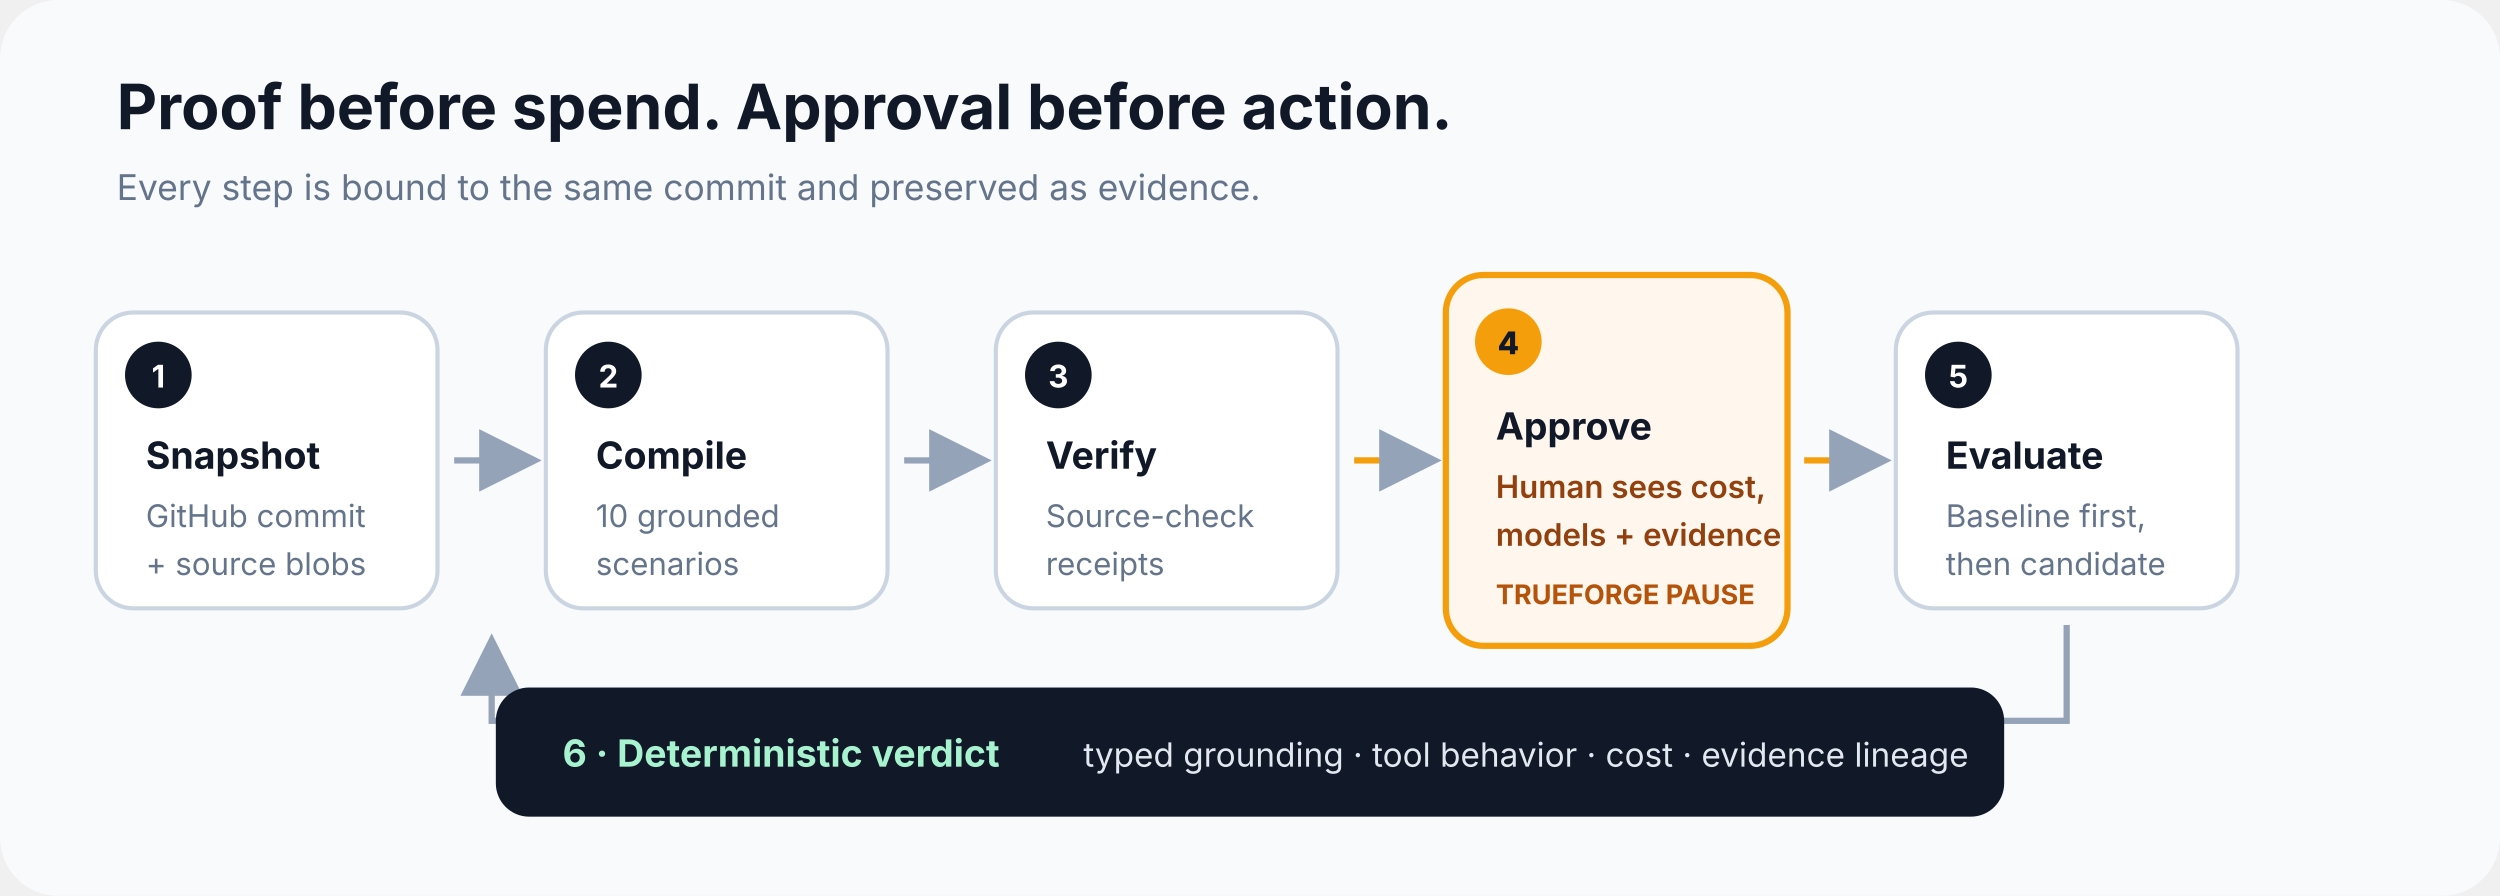
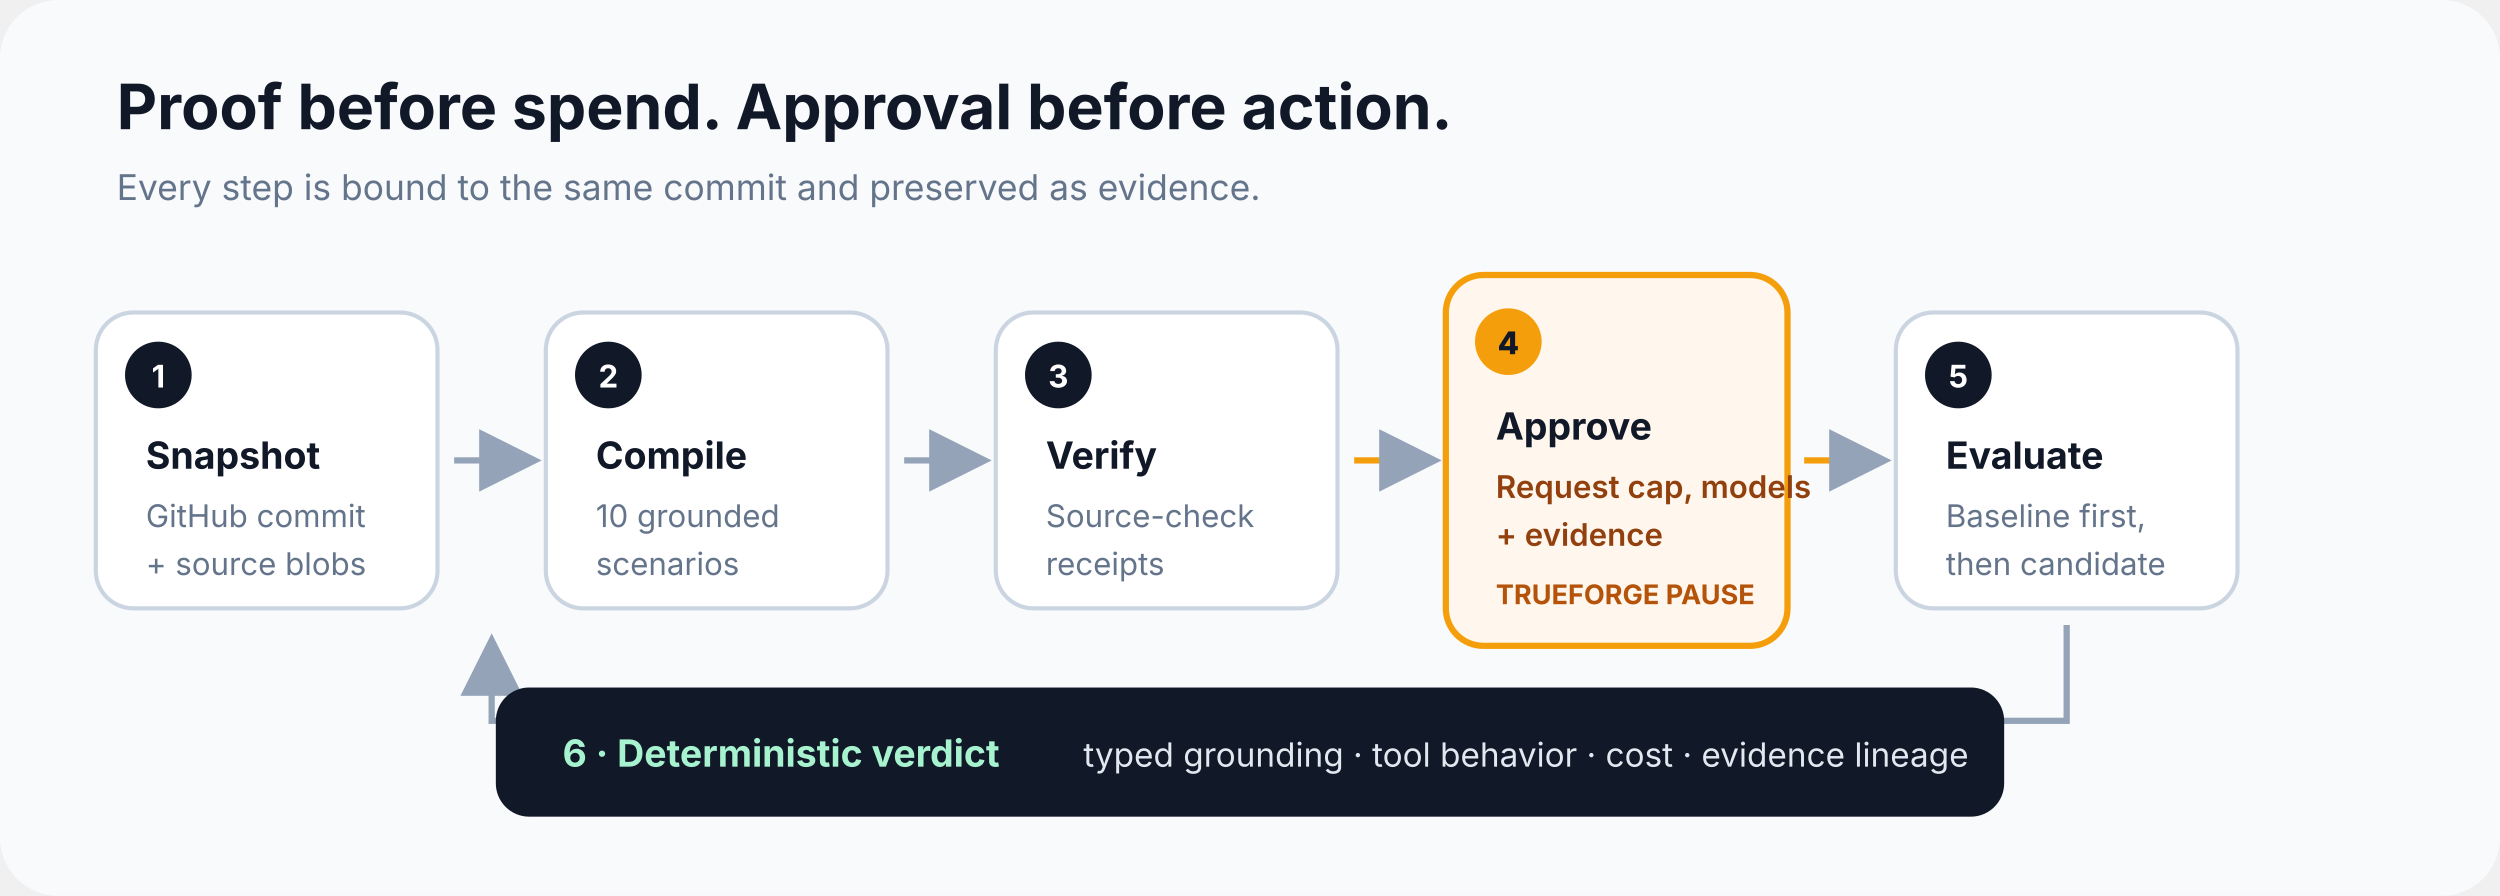
<svg xmlns="http://www.w3.org/2000/svg" width="1200" height="430" viewBox="0 0 1200 430" role="img" aria-labelledby="title description">
  <defs>
    <marker id="arrow" markerWidth="10" markerHeight="10" refX="8" refY="5" orient="auto">
      <path d="M0 0L10 5L0 10Z" fill="#94A3B8" />
    </marker>
  </defs>
  <rect width="1200" height="430" rx="28" fill="#F8FAFC" />
  <text x="56" y="62" fill="#111827" font-family="Inter,Segoe UI,sans-serif" font-size="30" font-weight="700">Proof before spend. Approval before action.</text>
  <text x="56" y="96" fill="#64748B" font-family="Inter,Segoe UI,sans-serif" font-size="17">Every step is bound to the same commit and preserved as evidence.</text>
  <g font-family="Inter,Segoe UI,sans-serif">
    <rect x="46" y="150" width="164" height="142" rx="18" fill="#FFFFFF" stroke="#CBD5E1" stroke-width="2" />
    <circle cx="76" cy="180" r="16" fill="#111827" />
    <text x="76" y="186" text-anchor="middle" fill="#FFFFFF" font-size="15" font-weight="700">1</text>
    <text x="70" y="225" fill="#111827" font-size="18" font-weight="700">Snapshot</text>
    <text x="70" y="253" fill="#64748B" font-size="15">GitHub commit</text>
    <text x="70" y="276" fill="#64748B" font-size="15">+ source blobs</text>
    <path d="M218 221h36" stroke="#94A3B8" stroke-width="3" marker-end="url(#arrow)" />
    <rect x="262" y="150" width="164" height="142" rx="18" fill="#FFFFFF" stroke="#CBD5E1" stroke-width="2" />
    <circle cx="292" cy="180" r="16" fill="#111827" />
    <text x="292" y="186" text-anchor="middle" fill="#FFFFFF" font-size="15" font-weight="700">2</text>
    <text x="286" y="225" fill="#111827" font-size="18" font-weight="700">Compile</text>
    <text x="286" y="253" fill="#64748B" font-size="15">10 grounded</text>
    <text x="286" y="276" fill="#64748B" font-size="15">scenarios</text>
    <path d="M434 221h36" stroke="#94A3B8" stroke-width="3" marker-end="url(#arrow)" />
    <rect x="478" y="150" width="164" height="142" rx="18" fill="#FFFFFF" stroke="#CBD5E1" stroke-width="2" />
    <circle cx="508" cy="180" r="16" fill="#111827" />
    <text x="508" y="186" text-anchor="middle" fill="#FFFFFF" font-size="15" font-weight="700">3</text>
    <text x="502" y="225" fill="#111827" font-size="18" font-weight="700">Verify</text>
    <text x="502" y="253" fill="#64748B" font-size="15">Source-check</text>
    <text x="502" y="276" fill="#64748B" font-size="15">receipts</text>
    <path d="M650 221h36" stroke="#F59E0B" stroke-width="3" marker-end="url(#arrow)" />
    <rect x="694" y="132" width="164" height="178" rx="18" fill="#FFF7ED" stroke="#F59E0B" stroke-width="3" />
    <circle cx="724" cy="164" r="16" fill="#F59E0B" />
    <text x="724" y="170" text-anchor="middle" fill="#111827" font-size="15" font-weight="800">4</text>
    <text x="718" y="211" fill="#111827" font-size="18" font-weight="750">Approve</text>
-     <text x="718" y="239" fill="#92400E" font-size="15" font-weight="600">Human sees cost,</text>
-     <text x="718" y="262" fill="#92400E" font-size="15" font-weight="600">models + evidence</text>
+     <text x="718" y="239" fill="#92400E" font-size="15" font-weight="600">Request cap, models</text>
+     <text x="718" y="262" fill="#92400E" font-size="15" font-weight="600">+ evidence</text>
    <text x="718" y="290" fill="#B45309" font-size="13" font-weight="700">TRUEFORGE PAUSE</text>
    <path d="M866 221h36" stroke="#F59E0B" stroke-width="3" marker-end="url(#arrow)" />
    <rect x="910" y="150" width="164" height="142" rx="18" fill="#FFFFFF" stroke="#CBD5E1" stroke-width="2" />
    <circle cx="940" cy="180" r="16" fill="#111827" />
    <text x="940" y="186" text-anchor="middle" fill="#FFFFFF" font-size="15" font-weight="700">5</text>
    <text x="934" y="225" fill="#111827" font-size="18" font-weight="700">Evaluate</text>
    <text x="934" y="253" fill="#64748B" font-size="15">Baseline first,</text>
    <text x="934" y="276" fill="#64748B" font-size="15">then candidate</text>
    <path d="M992 300v46H236v-36" fill="none" stroke="#94A3B8" stroke-width="3" marker-end="url(#arrow)" />
    <rect x="238" y="330" width="724" height="62" rx="16" fill="#111827" />
    <text x="270" y="368" fill="#A7F3D0" font-size="18" font-weight="750">6 · Deterministic verdict</text>
    <text x="520" y="368" fill="#E2E8F0" font-size="16">typed grounding · tool behavior · cost · evidence lineage</text>
  </g>
</svg>
